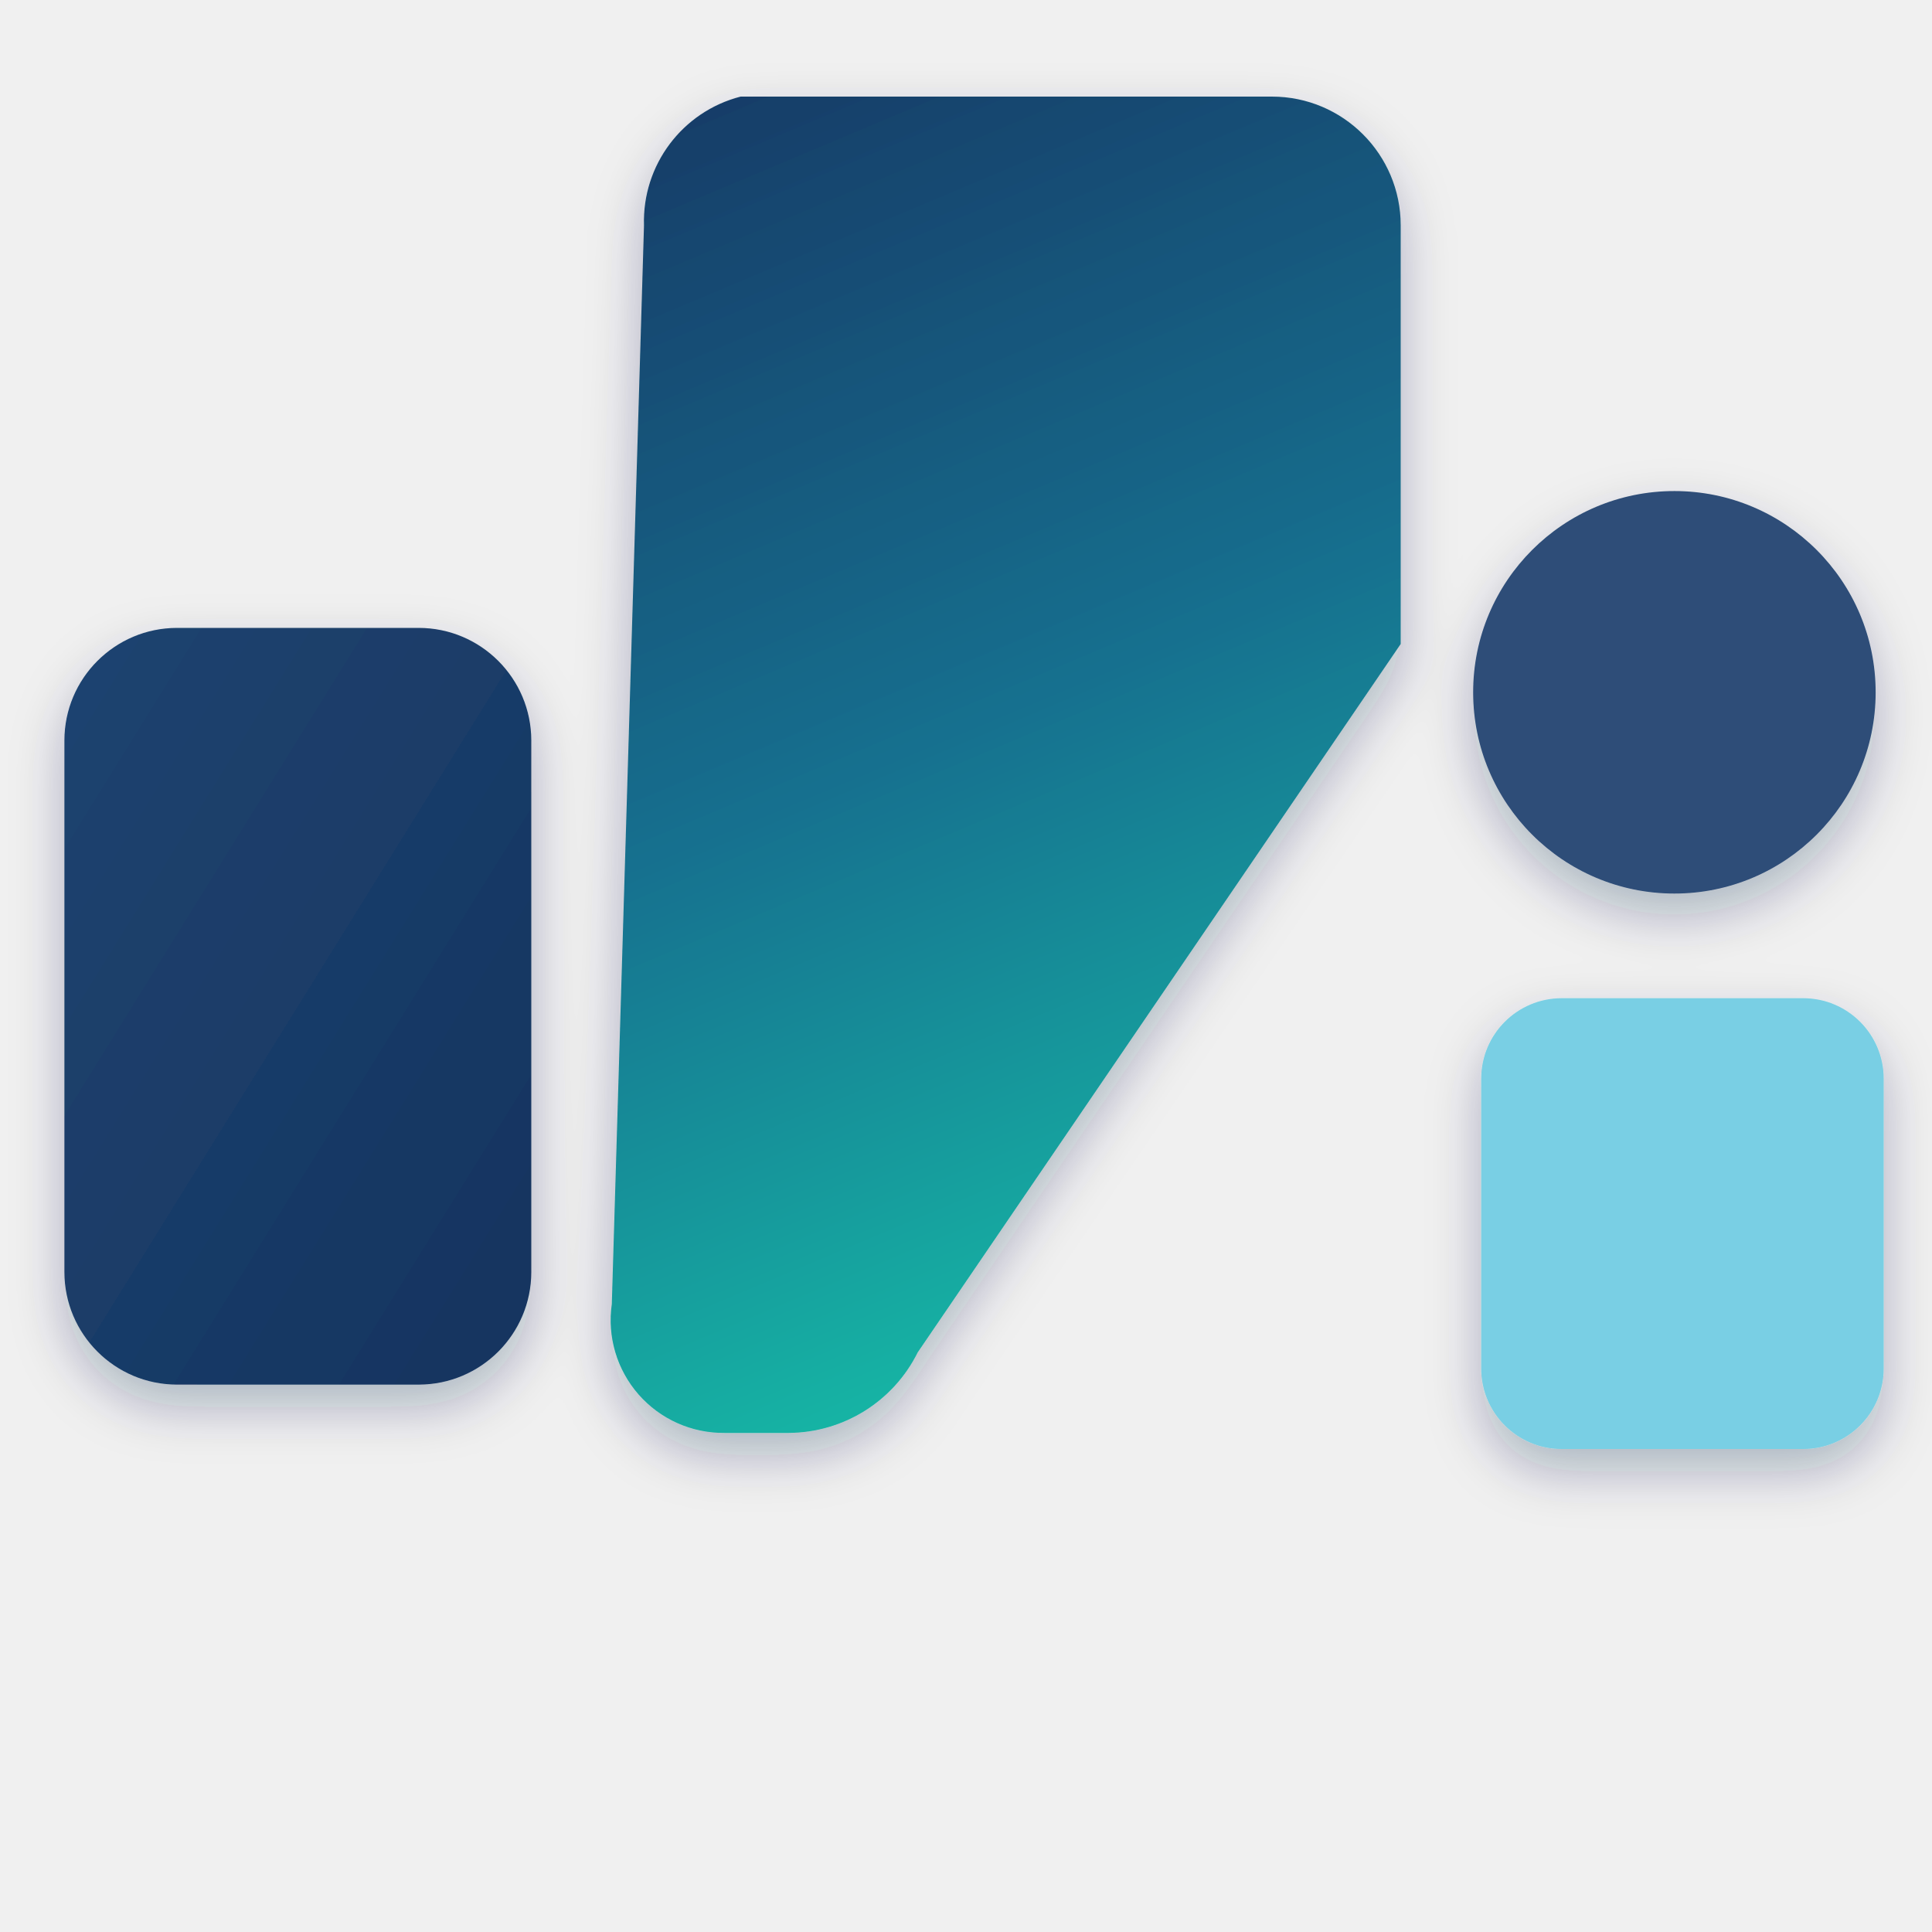
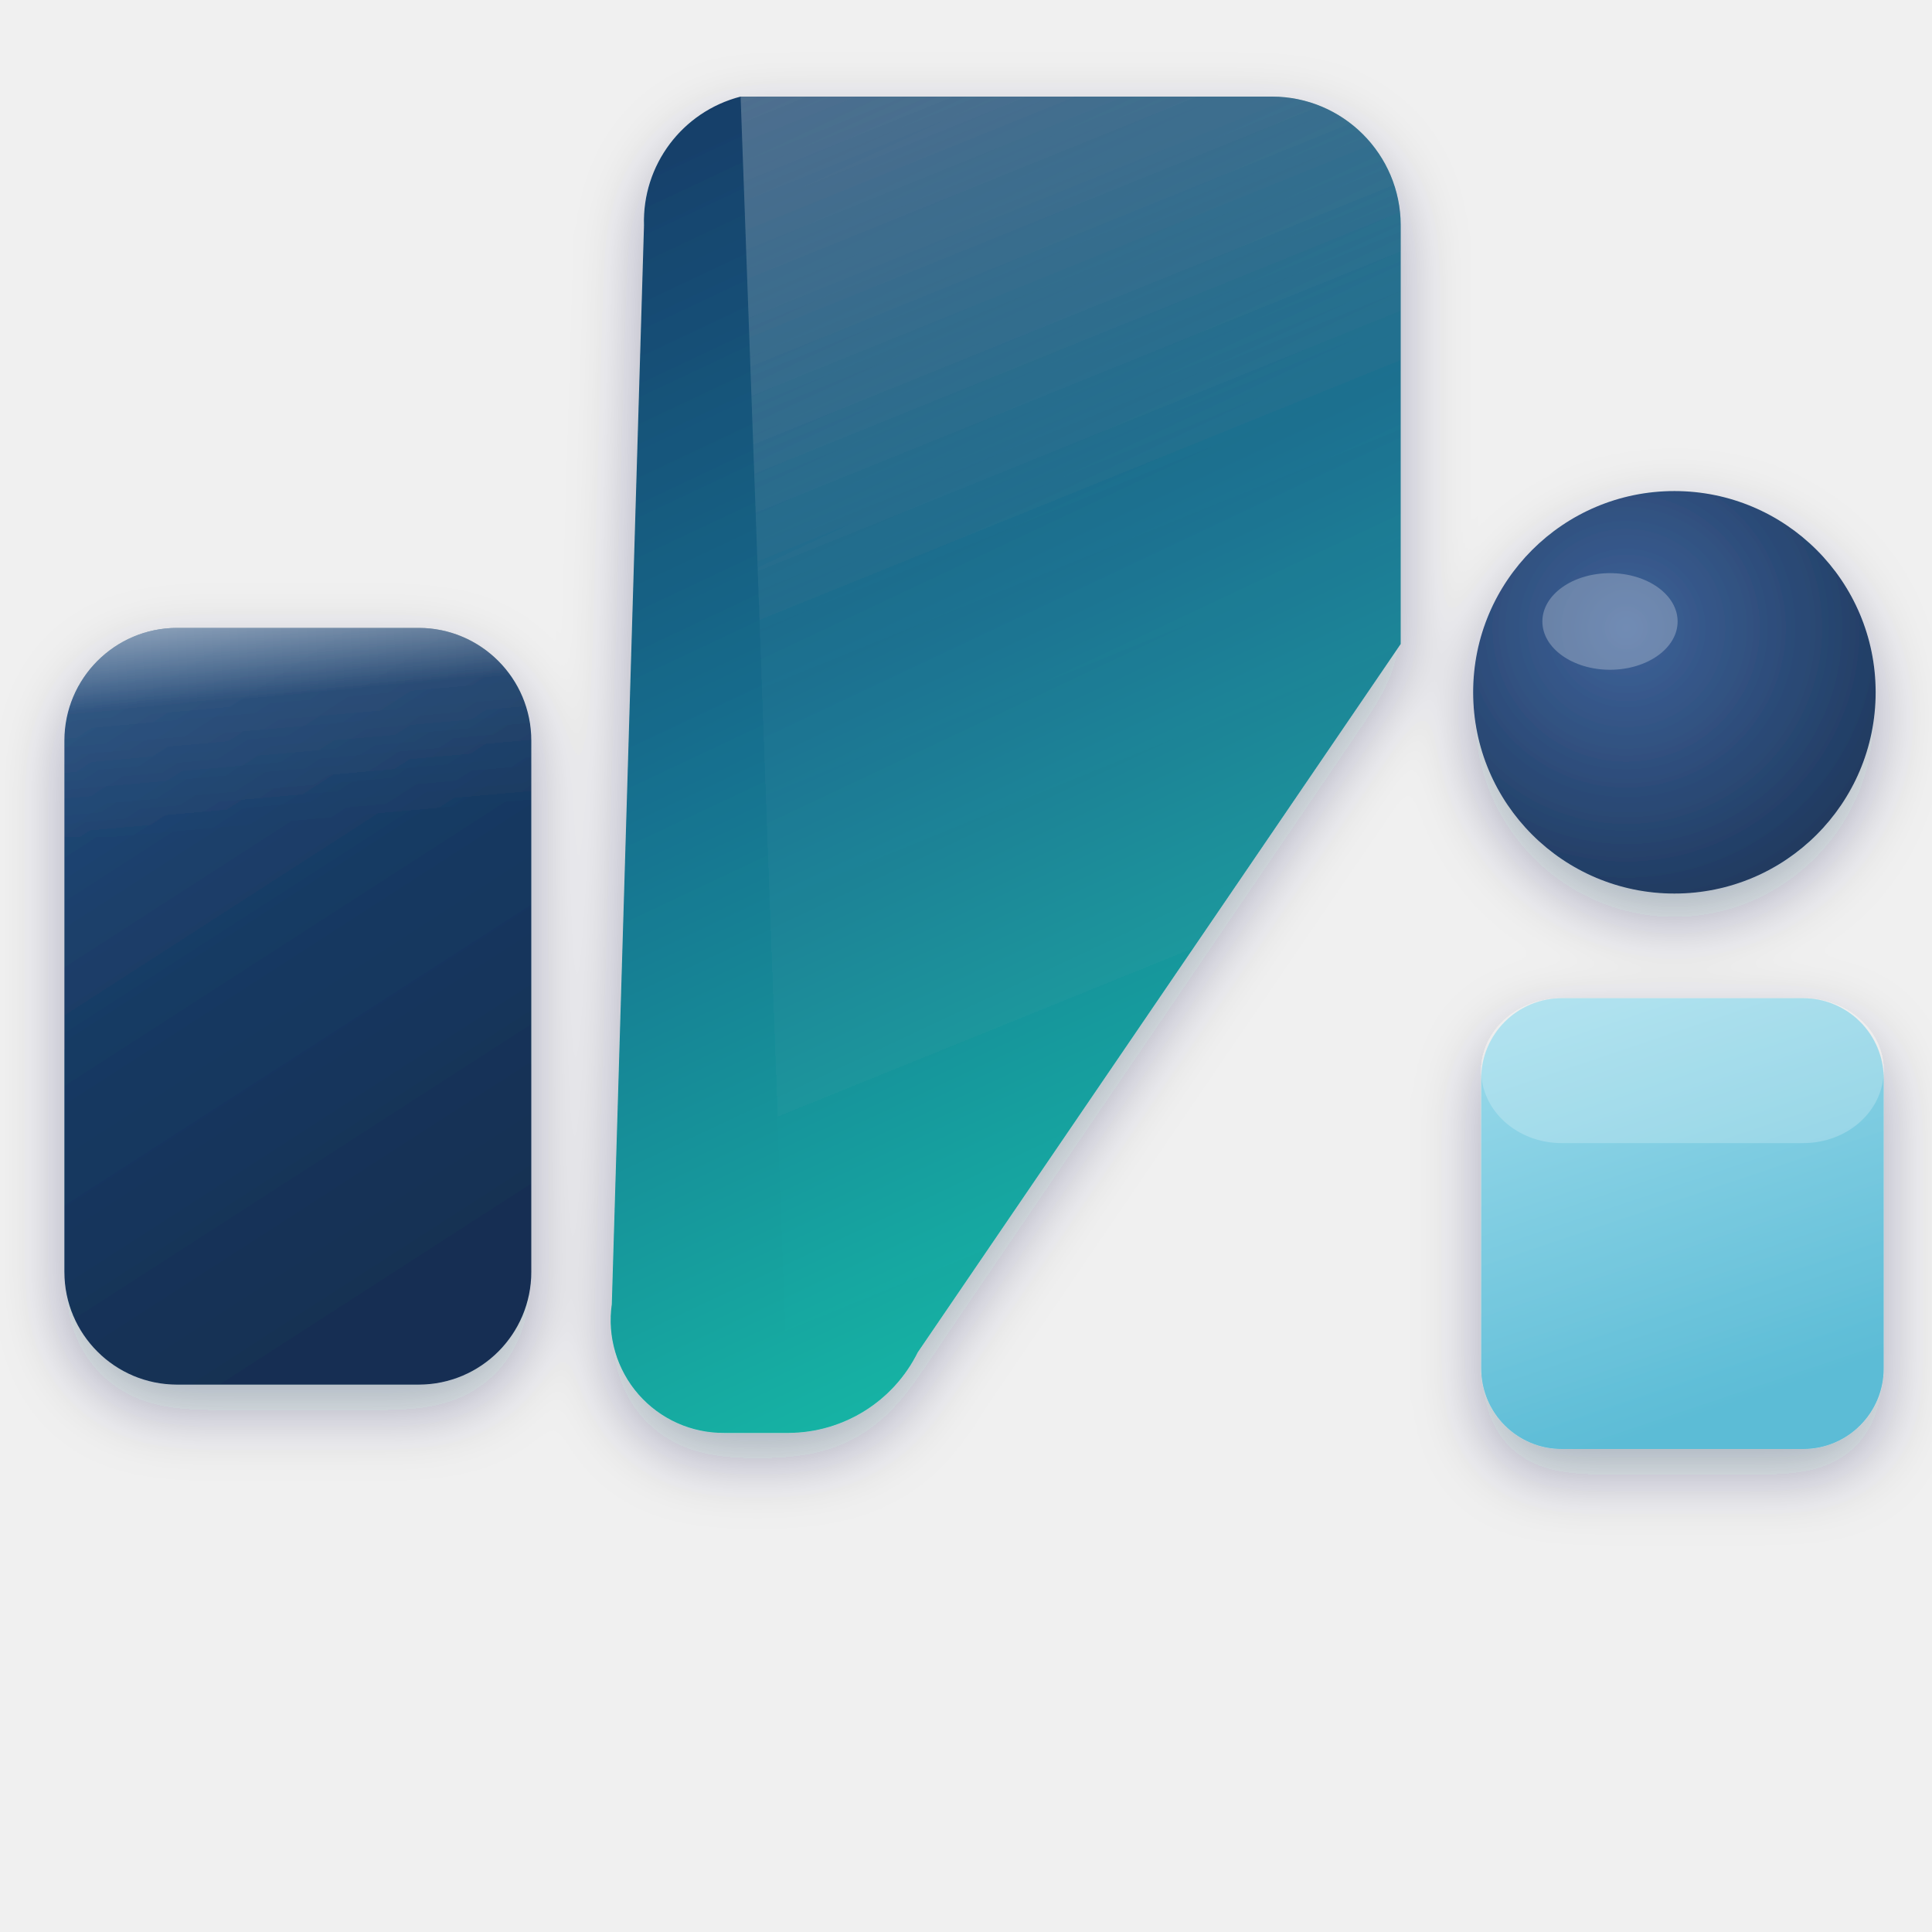
<svg xmlns="http://www.w3.org/2000/svg" viewBox="0 0 120 120" role="img" aria-label="NHID-Clinical">
  <defs>
-     <linearGradient id="g-blade" x1="0" y1="0" x2="0.25" y2="1">
+     <linearGradient id="g-blade" x1="0" y1="0" x2="0.28" y2="1">
      <stop offset="0" stop-color="#143a66" />
-       <stop offset="0.55" stop-color="#16708f" />
+       <stop offset="0.5" stop-color="#16708f" />
      <stop offset="1" stop-color="#16b3a4" />
    </linearGradient>
-     <linearGradient id="g-bar" x1="0" y1="0" x2="1" y2="1">
-       <stop offset="0" stop-color="#1d4470" />
-       <stop offset="1" stop-color="#16335f" />
+     <linearGradient id="g-bar" x1="0" y1="0" x2="0.4" y2="1">
+       <stop offset="0" stop-color="#254e7e" />
+       <stop offset="0.5" stop-color="#183a63" />
+       <stop offset="1" stop-color="#122f52" />
    </linearGradient>
-     <filter id="soft" x="-20%" y="-20%" width="140%" height="140%">
-       <feDropShadow dx="0" dy="1.4" stdDeviation="1.6" flood-color="#0b2a4a" flood-opacity="0.28" />
+     <linearGradient id="g-sheen" x1="0" y1="0" x2="0.2" y2="1">
+       <stop offset="0" stop-color="#ffffff" stop-opacity="0.5" />
+       <stop offset="0.4" stop-color="#ffffff" stop-opacity="0.06" />
+       <stop offset="1" stop-color="#ffffff" stop-opacity="0" />
+     </linearGradient>
+     <radialGradient id="g-circle" cx="0.38" cy="0.34" r="0.78">
+       <stop offset="0" stop-color="#3f639a" />
+       <stop offset="0.55" stop-color="#2b4a76" />
+       <stop offset="1" stop-color="#1c3559" />
+     </radialGradient>
+     <linearGradient id="g-square" x1="0" y1="0" x2="0.3" y2="1">
+       <stop offset="0" stop-color="#9fdcec" />
+       <stop offset="1" stop-color="#5cbcd6" />
+     </linearGradient>
+     <clipPath id="clip-blade">
+       <path d="M46 6 H79 a8 8 0 0 1 8 8 V40 L57 84 a9 9 0 0 1 -8 5 H45 a7 7 0 0 1 -7 -8 L40 14 a8 8 0 0 1 6 -8 Z" />
+     </clipPath>
+     <clipPath id="clip-bar">
+       <rect x="4" y="39" width="29" height="47" rx="7" />
+     </clipPath>
+     <filter id="soft" x="-25%" y="-25%" width="150%" height="150%">
+       <feDropShadow dx="0" dy="1.6" stdDeviation="2.0" flood-color="#0b2a4a" flood-opacity="0.30" />
    </filter>
  </defs>
  <g filter="url(#soft)">
    <rect x="4" y="39" width="29" height="47" rx="7" fill="url(#g-bar)" />
+     <g clip-path="url(#clip-bar)">
+       <rect x="4" y="39" width="29" height="13" fill="url(#g-sheen)" />
+     </g>
    <path d="M46 6 H79 a8 8 0 0 1 8 8 V40 L57 84 a9 9 0 0 1 -8 5 H45 a7 7 0 0 1 -7 -8 L40 14 a8 8 0 0 1 6 -8 Z" fill="url(#g-blade)" />
-     <circle cx="104" cy="43" r="12.5" fill="#2d4d78" />
-     <rect x="92" y="62" width="25" height="28" rx="5" fill="#79cfe4" />
+     <g clip-path="url(#clip-blade)">
+       <path d="M46 6 H79 a8 8 0 0 1 8 8 V40 L57 84 a9 9 0 0 1 -8 5 Z" fill="url(#g-sheen)" opacity="0.5" />
+     </g>
+     <circle cx="104" cy="43" r="12.5" fill="url(#g-circle)" />
+     <ellipse cx="100" cy="38.6" rx="4.2" ry="3" fill="#ffffff" opacity="0.26" />
+     <rect x="92" y="62" width="25" height="28" rx="5" fill="url(#g-square)" />
+     <rect x="92" y="62" width="25" height="9" rx="5" fill="#ffffff" opacity="0.22" />
  </g>
</svg>
